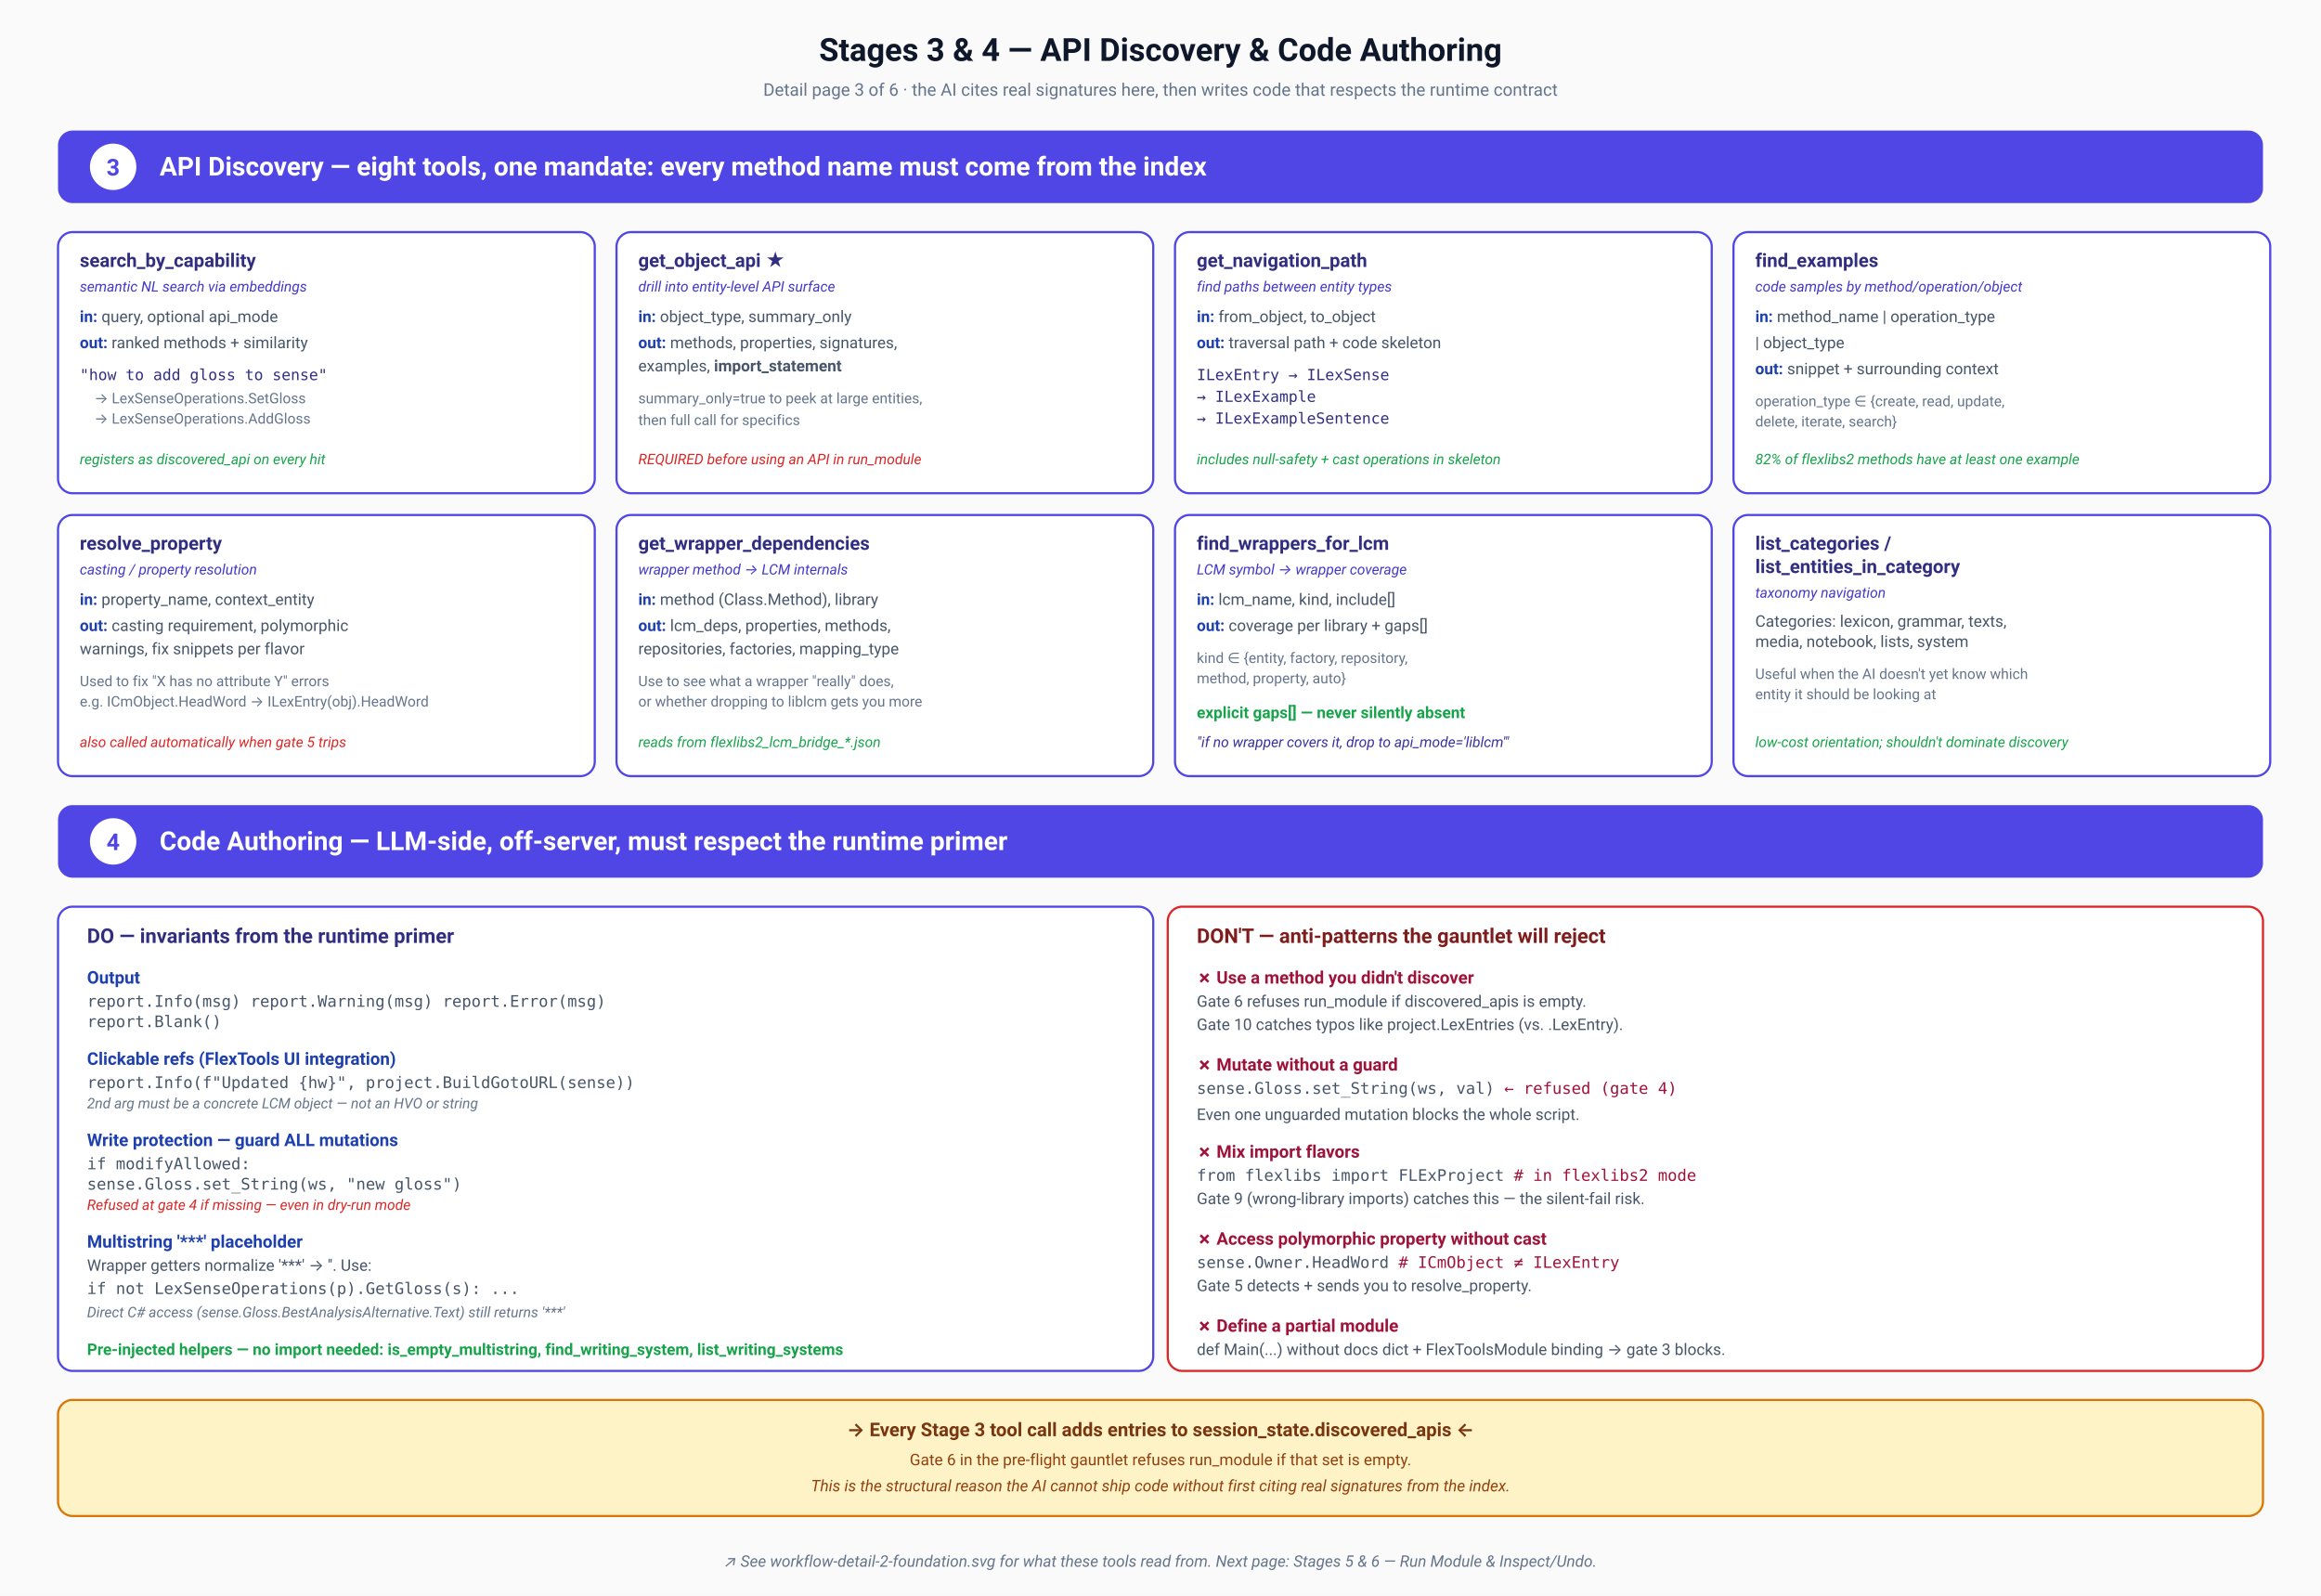
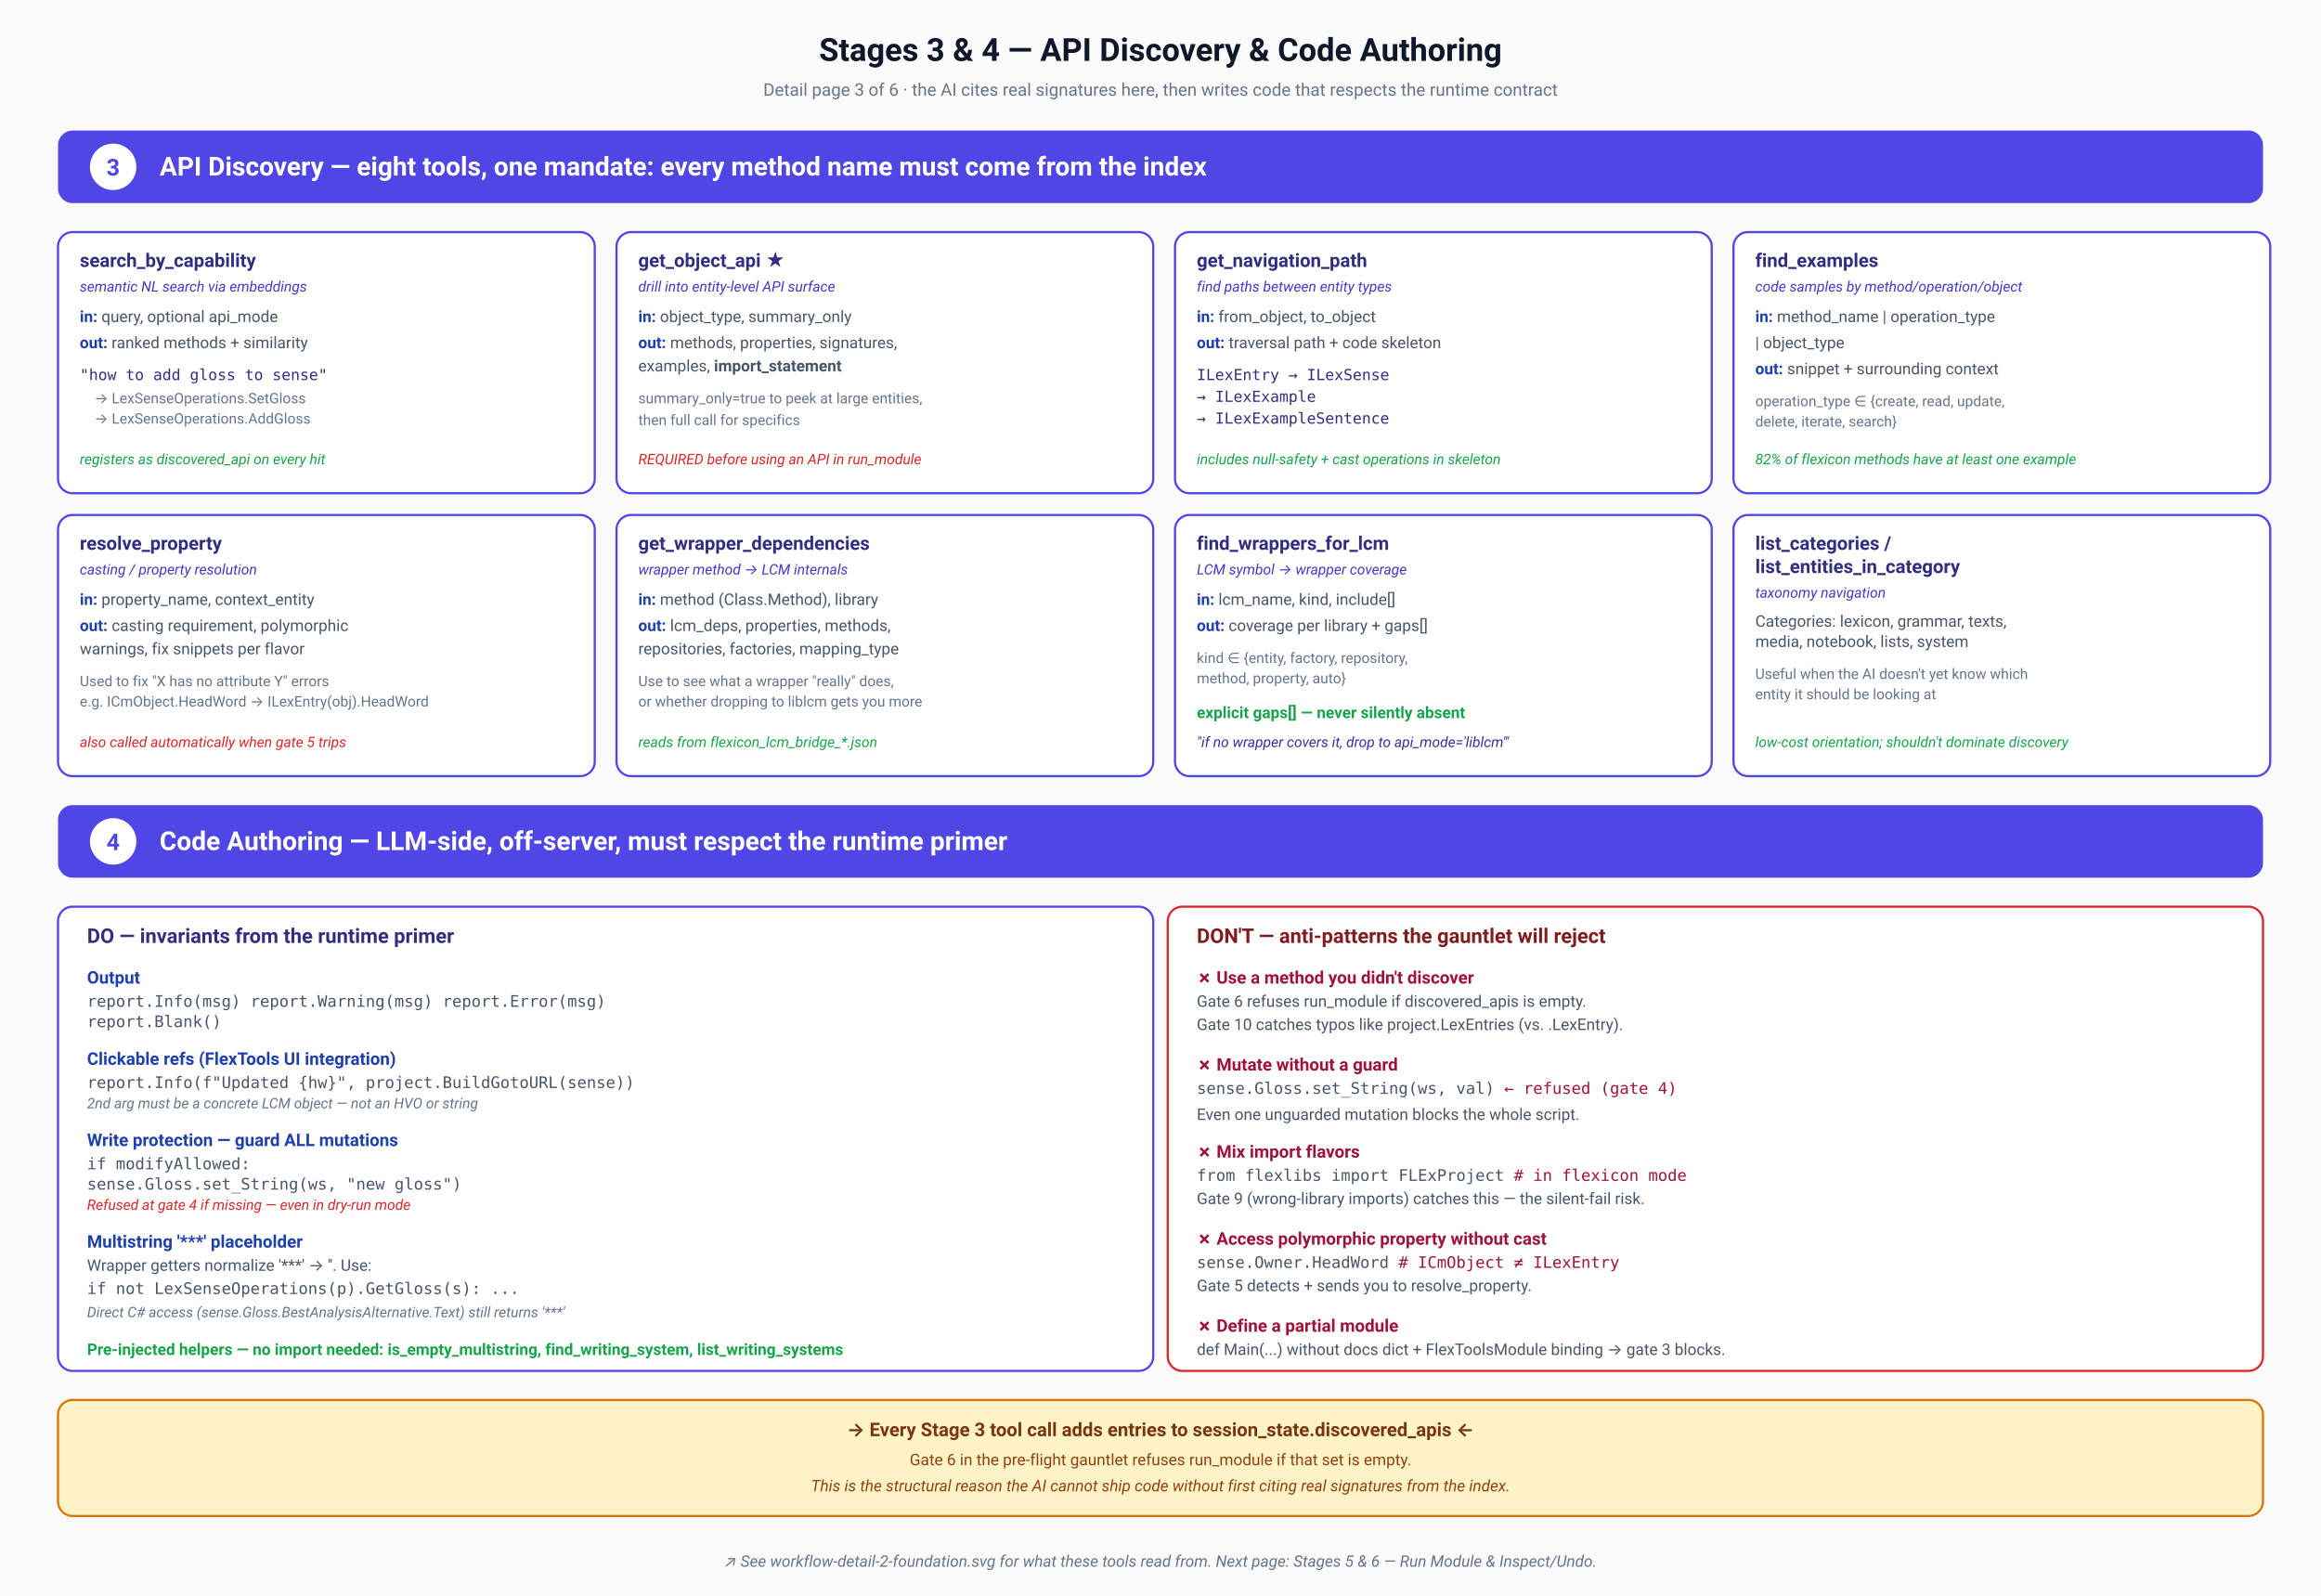
<svg xmlns="http://www.w3.org/2000/svg" viewBox="0 0 1600 1100" font-family="system-ui,-apple-system,Segoe UI,Roboto,sans-serif">
  <rect width="1600" height="1100" fill="#FAFAFA" />
  <text x="800" y="42" text-anchor="middle" font-size="22" font-weight="700" fill="#0F172A">Stages 3 &amp; 4 — API Discovery &amp; Code Authoring</text>
  <text x="800" y="66" text-anchor="middle" font-size="12" fill="#64748B">Detail page 3 of 6 · the AI cites real signatures here, then writes code that respects the runtime contract</text>
  <rect x="40" y="90" width="1520" height="50" rx="10" fill="#4F46E5" />
  <circle cx="78" cy="115" r="16" fill="white" />
  <text x="78" y="121" text-anchor="middle" font-size="16" font-weight="700" fill="#4F46E5">3</text>
  <text x="110" y="121" font-size="18" font-weight="700" fill="white">API Discovery — eight tools, one mandate: every method name must come from the index</text>
  <rect x="40" y="160" width="370" height="180" rx="10" fill="white" stroke="#4F46E5" stroke-width="1.5" />
  <text x="55" y="184" font-size="13" font-weight="700" fill="#312E81">search_by_capability</text>
  <text x="55" y="201" font-size="10" fill="#4338CA" font-style="italic">semantic NL search via embeddings</text>
  <text x="55" y="222" font-size="11" fill="#475569">
    <tspan font-weight="700" fill="#1E40AF">in:</tspan> query, optional api_mode</text>
  <text x="55" y="240" font-size="11" fill="#475569">
    <tspan font-weight="700" fill="#1E40AF">out:</tspan> ranked methods + similarity</text>
  <text x="55" y="262" font-size="10.5" font-family="ui-monospace,Consolas,monospace" fill="#312E81">"how to add gloss to sense"</text>
  <text x="65" y="278" font-size="10" fill="#64748B">→ LexSenseOperations.SetGloss</text>
  <text x="65" y="292" font-size="10" fill="#64748B">→ LexSenseOperations.AddGloss</text>
  <text x="55" y="320" font-size="10" font-style="italic" fill="#16A34A">registers as discovered_api on every hit</text>
  <rect x="425" y="160" width="370" height="180" rx="10" fill="white" stroke="#4F46E5" stroke-width="1.5" />
  <text x="440" y="184" font-size="13" font-weight="700" fill="#312E81">get_object_api  ★</text>
  <text x="440" y="201" font-size="10" fill="#4338CA" font-style="italic">drill into entity-level API surface</text>
  <text x="440" y="222" font-size="11" fill="#475569">
    <tspan font-weight="700" fill="#1E40AF">in:</tspan> object_type, summary_only</text>
  <text x="440" y="240" font-size="11" fill="#475569">
    <tspan font-weight="700" fill="#1E40AF">out:</tspan> methods, properties, signatures,</text>
  <text x="440" y="256" font-size="11" fill="#475569">examples, <tspan font-weight="700">import_statement</tspan>
  </text>
  <text x="440" y="278" font-size="10" fill="#64748B">summary_only=true to peek at large entities,</text>
  <text x="440" y="293" font-size="10" fill="#64748B">then full call for specifics</text>
  <text x="440" y="320" font-size="10" font-style="italic" fill="#DC2626">REQUIRED before using an API in run_module</text>
  <rect x="810" y="160" width="370" height="180" rx="10" fill="white" stroke="#4F46E5" stroke-width="1.5" />
  <text x="825" y="184" font-size="13" font-weight="700" fill="#312E81">get_navigation_path</text>
  <text x="825" y="201" font-size="10" fill="#4338CA" font-style="italic">find paths between entity types</text>
  <text x="825" y="222" font-size="11" fill="#475569">
    <tspan font-weight="700" fill="#1E40AF">in:</tspan> from_object, to_object</text>
  <text x="825" y="240" font-size="11" fill="#475569">
    <tspan font-weight="700" fill="#1E40AF">out:</tspan> traversal path + code skeleton</text>
  <text x="825" y="262" font-size="10.5" font-family="ui-monospace,Consolas,monospace" fill="#312E81">ILexEntry → ILexSense</text>
  <text x="825" y="277" font-size="10.5" font-family="ui-monospace,Consolas,monospace" fill="#312E81">       → ILexExample</text>
  <text x="825" y="292" font-size="10.5" font-family="ui-monospace,Consolas,monospace" fill="#312E81">       → ILexExampleSentence</text>
  <text x="825" y="320" font-size="10" font-style="italic" fill="#16A34A">includes null-safety + cast operations in skeleton</text>
  <rect x="1195" y="160" width="370" height="180" rx="10" fill="white" stroke="#4F46E5" stroke-width="1.5" />
  <text x="1210" y="184" font-size="13" font-weight="700" fill="#312E81">find_examples</text>
  <text x="1210" y="201" font-size="10" fill="#4338CA" font-style="italic">code samples by method/operation/object</text>
  <text x="1210" y="222" font-size="11" fill="#475569">
    <tspan font-weight="700" fill="#1E40AF">in:</tspan> method_name | operation_type</text>
  <text x="1210" y="240" font-size="11" fill="#475569">       | object_type</text>
  <text x="1210" y="258" font-size="11" fill="#475569">
    <tspan font-weight="700" fill="#1E40AF">out:</tspan> snippet + surrounding context</text>
  <text x="1210" y="280" font-size="10" fill="#64748B">operation_type ∈ {create, read, update,</text>
  <text x="1210" y="294" font-size="10" fill="#64748B">  delete, iterate, search}</text>
-   <text x="1210" y="320" font-size="10" font-style="italic" fill="#16A34A">82% of flexlibs2 methods have at least one example</text>
+   <text x="1210" y="320" font-size="10" font-style="italic" fill="#16A34A">82% of flexicon methods have at least one example</text>
  <rect x="40" y="355" width="370" height="180" rx="10" fill="white" stroke="#4F46E5" stroke-width="1.5" />
  <text x="55" y="379" font-size="13" font-weight="700" fill="#312E81">resolve_property</text>
  <text x="55" y="396" font-size="10" fill="#4338CA" font-style="italic">casting / property resolution</text>
  <text x="55" y="417" font-size="11" fill="#475569">
    <tspan font-weight="700" fill="#1E40AF">in:</tspan> property_name, context_entity</text>
  <text x="55" y="435" font-size="11" fill="#475569">
    <tspan font-weight="700" fill="#1E40AF">out:</tspan> casting requirement, polymorphic</text>
  <text x="55" y="451" font-size="11" fill="#475569">     warnings, fix snippets per flavor</text>
  <text x="55" y="473" font-size="10" fill="#64748B">Used to fix "X has no attribute Y" errors</text>
  <text x="55" y="487" font-size="10" fill="#64748B">e.g. ICmObject.HeadWord → ILexEntry(obj).HeadWord</text>
  <text x="55" y="515" font-size="10" font-style="italic" fill="#DC2626">also called automatically when gate 5 trips</text>
  <rect x="425" y="355" width="370" height="180" rx="10" fill="white" stroke="#4F46E5" stroke-width="1.5" />
  <text x="440" y="379" font-size="13" font-weight="700" fill="#312E81">get_wrapper_dependencies</text>
  <text x="440" y="396" font-size="10" fill="#4338CA" font-style="italic">wrapper method → LCM internals</text>
  <text x="440" y="417" font-size="11" fill="#475569">
    <tspan font-weight="700" fill="#1E40AF">in:</tspan> method (Class.Method), library</text>
  <text x="440" y="435" font-size="11" fill="#475569">
    <tspan font-weight="700" fill="#1E40AF">out:</tspan> lcm_deps, properties, methods,</text>
  <text x="440" y="451" font-size="11" fill="#475569">     repositories, factories, mapping_type</text>
  <text x="440" y="473" font-size="10" fill="#64748B">Use to see what a wrapper "really" does,</text>
  <text x="440" y="487" font-size="10" fill="#64748B">or whether dropping to liblcm gets you more</text>
-   <text x="440" y="515" font-size="10" font-style="italic" fill="#16A34A">reads from flexlibs2_lcm_bridge_*.json</text>
+   <text x="440" y="515" font-size="10" font-style="italic" fill="#16A34A">reads from flexicon_lcm_bridge_*.json</text>
  <rect x="810" y="355" width="370" height="180" rx="10" fill="white" stroke="#4F46E5" stroke-width="1.5" />
  <text x="825" y="379" font-size="13" font-weight="700" fill="#312E81">find_wrappers_for_lcm</text>
  <text x="825" y="396" font-size="10" fill="#4338CA" font-style="italic">LCM symbol → wrapper coverage</text>
  <text x="825" y="417" font-size="11" fill="#475569">
    <tspan font-weight="700" fill="#1E40AF">in:</tspan> lcm_name, kind, include[]</text>
  <text x="825" y="435" font-size="11" fill="#475569">
    <tspan font-weight="700" fill="#1E40AF">out:</tspan> coverage per library + gaps[]</text>
  <text x="825" y="457" font-size="10" fill="#64748B">kind ∈ {entity, factory, repository,</text>
  <text x="825" y="471" font-size="10" fill="#64748B">  method, property, auto}</text>
  <text x="825" y="495" font-size="11" font-weight="700" fill="#16A34A">explicit gaps[] — never silently absent</text>
  <text x="825" y="515" font-size="10" font-style="italic" fill="#3730A3">"if no wrapper covers it, drop to api_mode='liblcm'"</text>
  <rect x="1195" y="355" width="370" height="180" rx="10" fill="white" stroke="#4F46E5" stroke-width="1.5" />
  <text x="1210" y="379" font-size="13" font-weight="700" fill="#312E81">list_categories /</text>
  <text x="1210" y="395" font-size="13" font-weight="700" fill="#312E81">list_entities_in_category</text>
  <text x="1210" y="412" font-size="10" fill="#4338CA" font-style="italic">taxonomy navigation</text>
  <text x="1210" y="432" font-size="11" fill="#475569">Categories: lexicon, grammar, texts,</text>
  <text x="1210" y="446" font-size="11" fill="#475569">media, notebook, lists, system</text>
  <text x="1210" y="468" font-size="10" fill="#64748B">Useful when the AI doesn't yet know which</text>
  <text x="1210" y="482" font-size="10" fill="#64748B">entity it should be looking at</text>
  <text x="1210" y="515" font-size="10" font-style="italic" fill="#16A34A">low-cost orientation; shouldn't dominate discovery</text>
  <rect x="40" y="555" width="1520" height="50" rx="10" fill="#4F46E5" />
  <circle cx="78" cy="580" r="16" fill="white" />
  <text x="78" y="586" text-anchor="middle" font-size="16" font-weight="700" fill="#4F46E5">4</text>
  <text x="110" y="586" font-size="18" font-weight="700" fill="white">Code Authoring — LLM-side, off-server, must respect the runtime primer</text>
  <rect x="40" y="625" width="755" height="320" rx="10" fill="white" stroke="#4F46E5" stroke-width="1.5" />
  <text x="60" y="650" font-size="14" font-weight="700" fill="#312E81">DO — invariants from the runtime primer</text>
  <text x="60" y="678" font-size="12" font-weight="700" fill="#1E40AF">Output</text>
  <text x="60" y="694" font-size="11" font-family="ui-monospace,Consolas,monospace" fill="#475569">report.Info(msg)   report.Warning(msg)   report.Error(msg)</text>
  <text x="60" y="708" font-size="11" font-family="ui-monospace,Consolas,monospace" fill="#475569">report.Blank()</text>
  <text x="60" y="734" font-size="12" font-weight="700" fill="#1E40AF">Clickable refs (FlexTools UI integration)</text>
  <text x="60" y="750" font-size="11" font-family="ui-monospace,Consolas,monospace" fill="#475569">report.Info(f"Updated {hw}", project.BuildGotoURL(sense))</text>
  <text x="60" y="764" font-size="10" fill="#64748B" font-style="italic">2nd arg must be a concrete LCM object — not an HVO or string</text>
  <text x="60" y="790" font-size="12" font-weight="700" fill="#1E40AF">Write protection — guard ALL mutations</text>
  <text x="60" y="806" font-size="11" font-family="ui-monospace,Consolas,monospace" fill="#475569">if modifyAllowed:</text>
  <text x="60" y="820" font-size="11" font-family="ui-monospace,Consolas,monospace" fill="#475569">    sense.Gloss.set_String(ws, "new gloss")</text>
  <text x="60" y="834" font-size="10" fill="#DC2626" font-style="italic">Refused at gate 4 if missing — even in dry-run mode</text>
  <text x="60" y="860" font-size="12" font-weight="700" fill="#1E40AF">Multistring '***' placeholder</text>
  <text x="60" y="876" font-size="11" fill="#475569">Wrapper getters normalize '***' → ''. Use:</text>
  <text x="60" y="892" font-size="11" font-family="ui-monospace,Consolas,monospace" fill="#475569">if not LexSenseOperations(p).GetGloss(s):  ...</text>
  <text x="60" y="908" font-size="10" fill="#64748B" font-style="italic">Direct C# access (sense.Gloss.BestAnalysisAlternative.Text) still returns '***'</text>
  <text x="60" y="934" font-size="11" font-weight="700" fill="#16A34A">Pre-injected helpers — no import needed: is_empty_multistring, find_writing_system, list_writing_systems</text>
  <rect x="805" y="625" width="755" height="320" rx="10" fill="white" stroke="#DC2626" stroke-width="1.5" />
  <text x="825" y="650" font-size="14" font-weight="700" fill="#7F1D1D">DON'T — anti-patterns the gauntlet will reject</text>
  <text x="825" y="678" font-size="12" font-weight="700" fill="#9F1239">✗ Use a method you didn't discover</text>
  <text x="825" y="694" font-size="11" fill="#475569">Gate 6 refuses run_module if discovered_apis is empty.</text>
  <text x="825" y="710" font-size="11" fill="#475569">Gate 10 catches typos like project.LexEntries (vs. .LexEntry).</text>
  <text x="825" y="738" font-size="12" font-weight="700" fill="#9F1239">✗ Mutate without a guard</text>
  <text x="825" y="754" font-size="11" font-family="ui-monospace,Consolas,monospace" fill="#475569">sense.Gloss.set_String(ws, val)   <tspan fill="#9F1239">← refused (gate 4)</tspan>
  </text>
  <text x="825" y="772" font-size="11" fill="#475569">Even one unguarded mutation blocks the whole script.</text>
  <text x="825" y="798" font-size="12" font-weight="700" fill="#9F1239">✗ Mix import flavors</text>
-   <text x="825" y="814" font-size="11" font-family="ui-monospace,Consolas,monospace" fill="#475569">from flexlibs import FLExProject   <tspan fill="#9F1239"># in flexlibs2 mode</tspan>
+   <text x="825" y="814" font-size="11" font-family="ui-monospace,Consolas,monospace" fill="#475569">from flexlibs import FLExProject   <tspan fill="#9F1239"># in flexicon mode</tspan>
  </text>
  <text x="825" y="830" font-size="11" fill="#475569">Gate 9 (wrong-library imports) catches this — the silent-fail risk.</text>
  <text x="825" y="858" font-size="12" font-weight="700" fill="#9F1239">✗ Access polymorphic property without cast</text>
  <text x="825" y="874" font-size="11" font-family="ui-monospace,Consolas,monospace" fill="#475569">sense.Owner.HeadWord   <tspan fill="#9F1239"># ICmObject ≠ ILexEntry</tspan>
  </text>
  <text x="825" y="890" font-size="11" fill="#475569">Gate 5 detects + sends you to resolve_property.</text>
  <text x="825" y="918" font-size="12" font-weight="700" fill="#9F1239">✗ Define a partial module</text>
  <text x="825" y="934" font-size="11" fill="#475569">def Main(...) without docs dict + FlexToolsModule binding → gate 3 blocks.</text>
  <rect x="40" y="965" width="1520" height="80" rx="10" fill="#FEF3C7" stroke="#D97706" stroke-width="1.5" />
  <text x="800" y="990" text-anchor="middle" font-size="13" font-weight="700" fill="#78350F">→ Every Stage 3 tool call adds entries to session_state.discovered_apis ←</text>
  <text x="800" y="1010" text-anchor="middle" font-size="11" fill="#92400E">Gate 6 in the pre-flight gauntlet refuses run_module if that set is empty.</text>
  <text x="800" y="1028" text-anchor="middle" font-size="11" fill="#92400E" font-style="italic">This is the structural reason the AI cannot ship code without first citing real signatures from the index.</text>
  <text x="800" y="1080" text-anchor="middle" font-size="11" fill="#64748B" font-style="italic">↗ See workflow-detail-2-foundation.svg for what these tools read from. Next page: Stages 5 &amp; 6 — Run Module &amp; Inspect/Undo.</text>
</svg>
